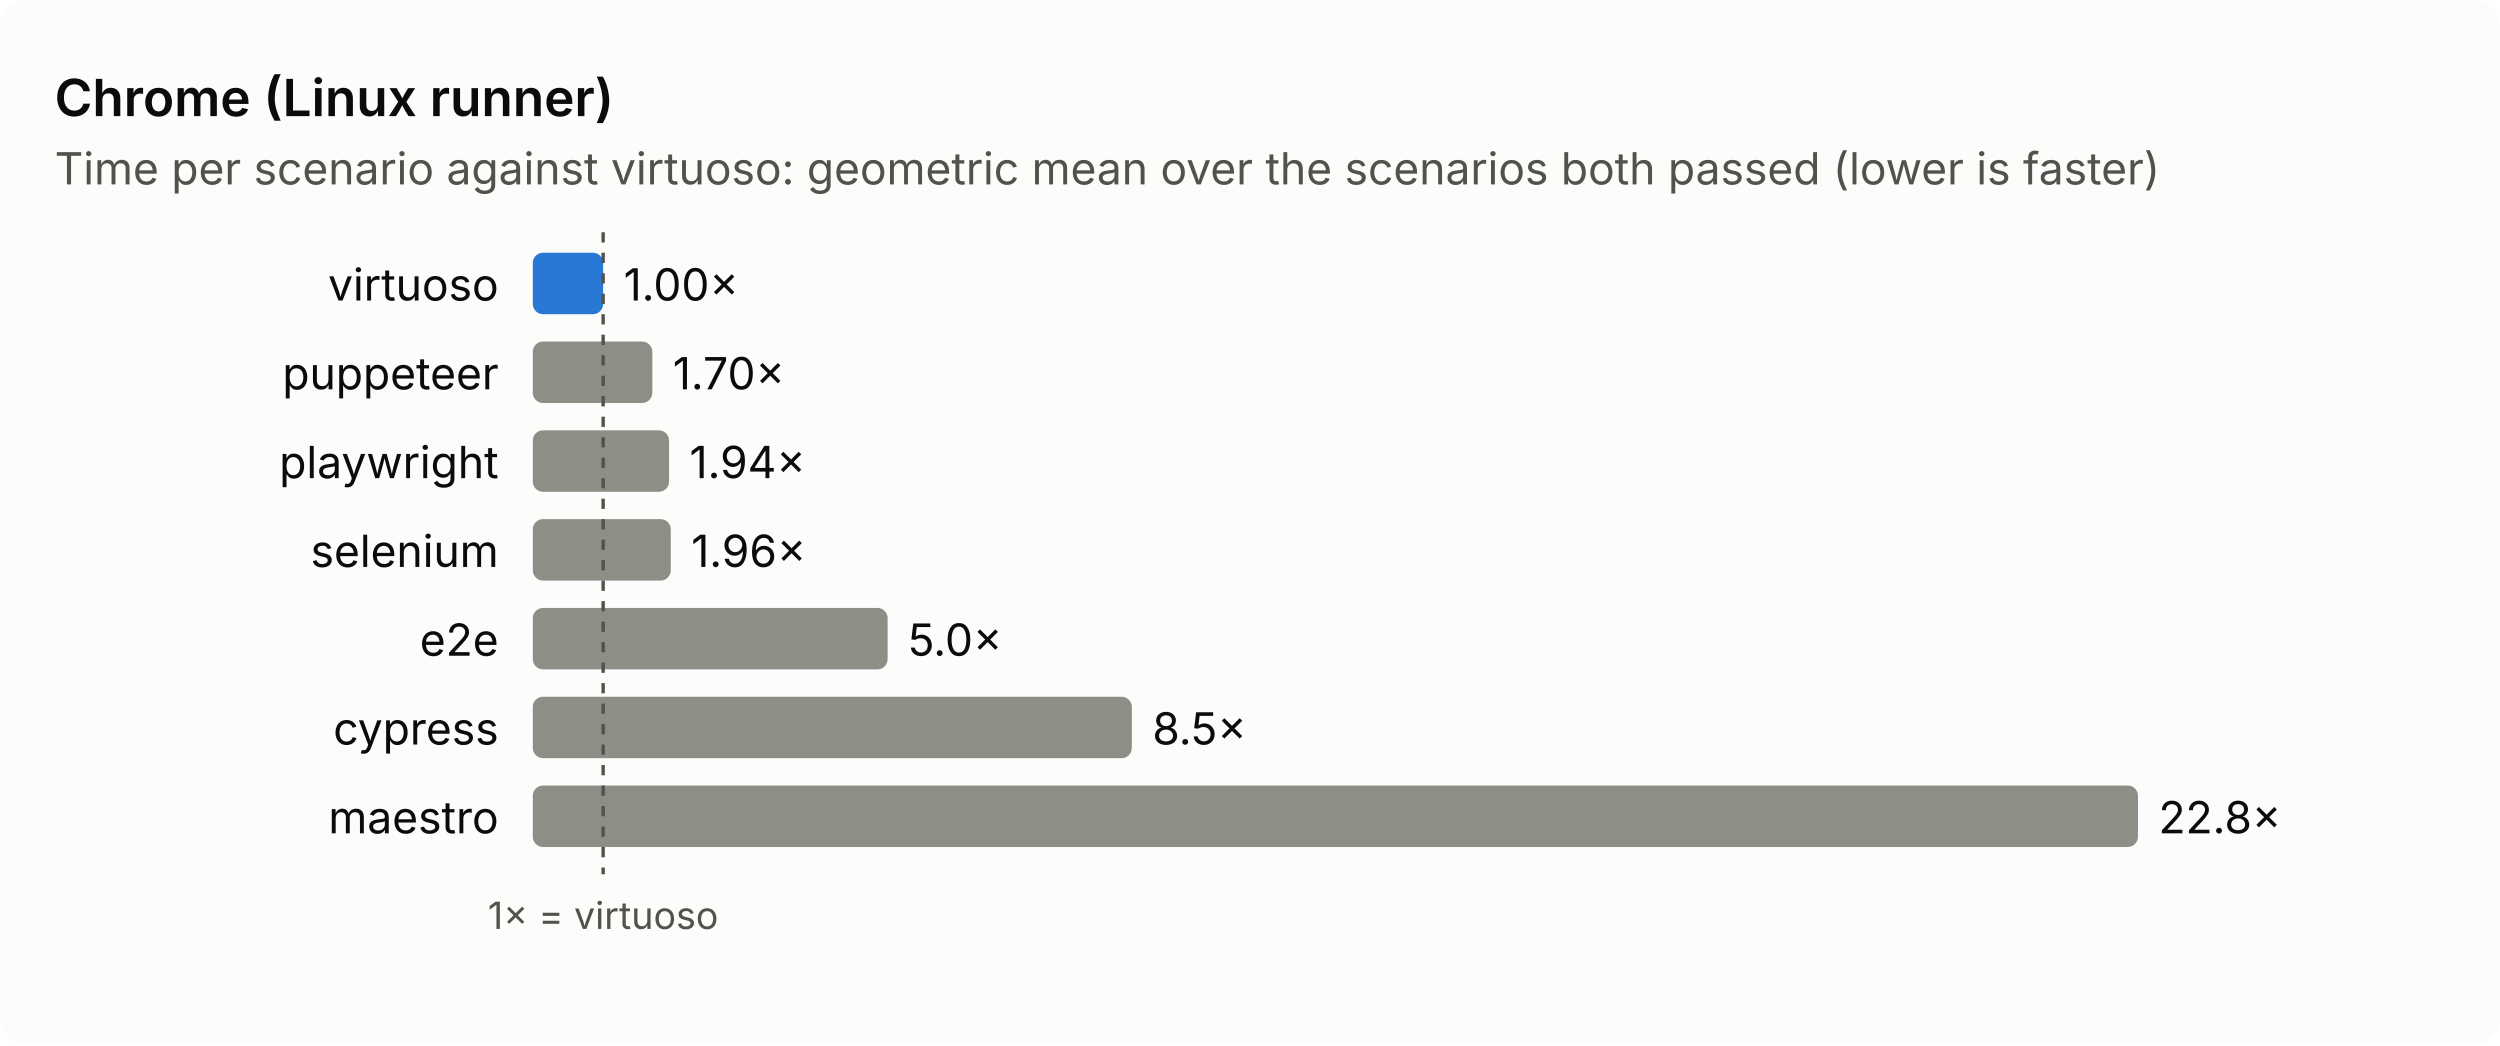
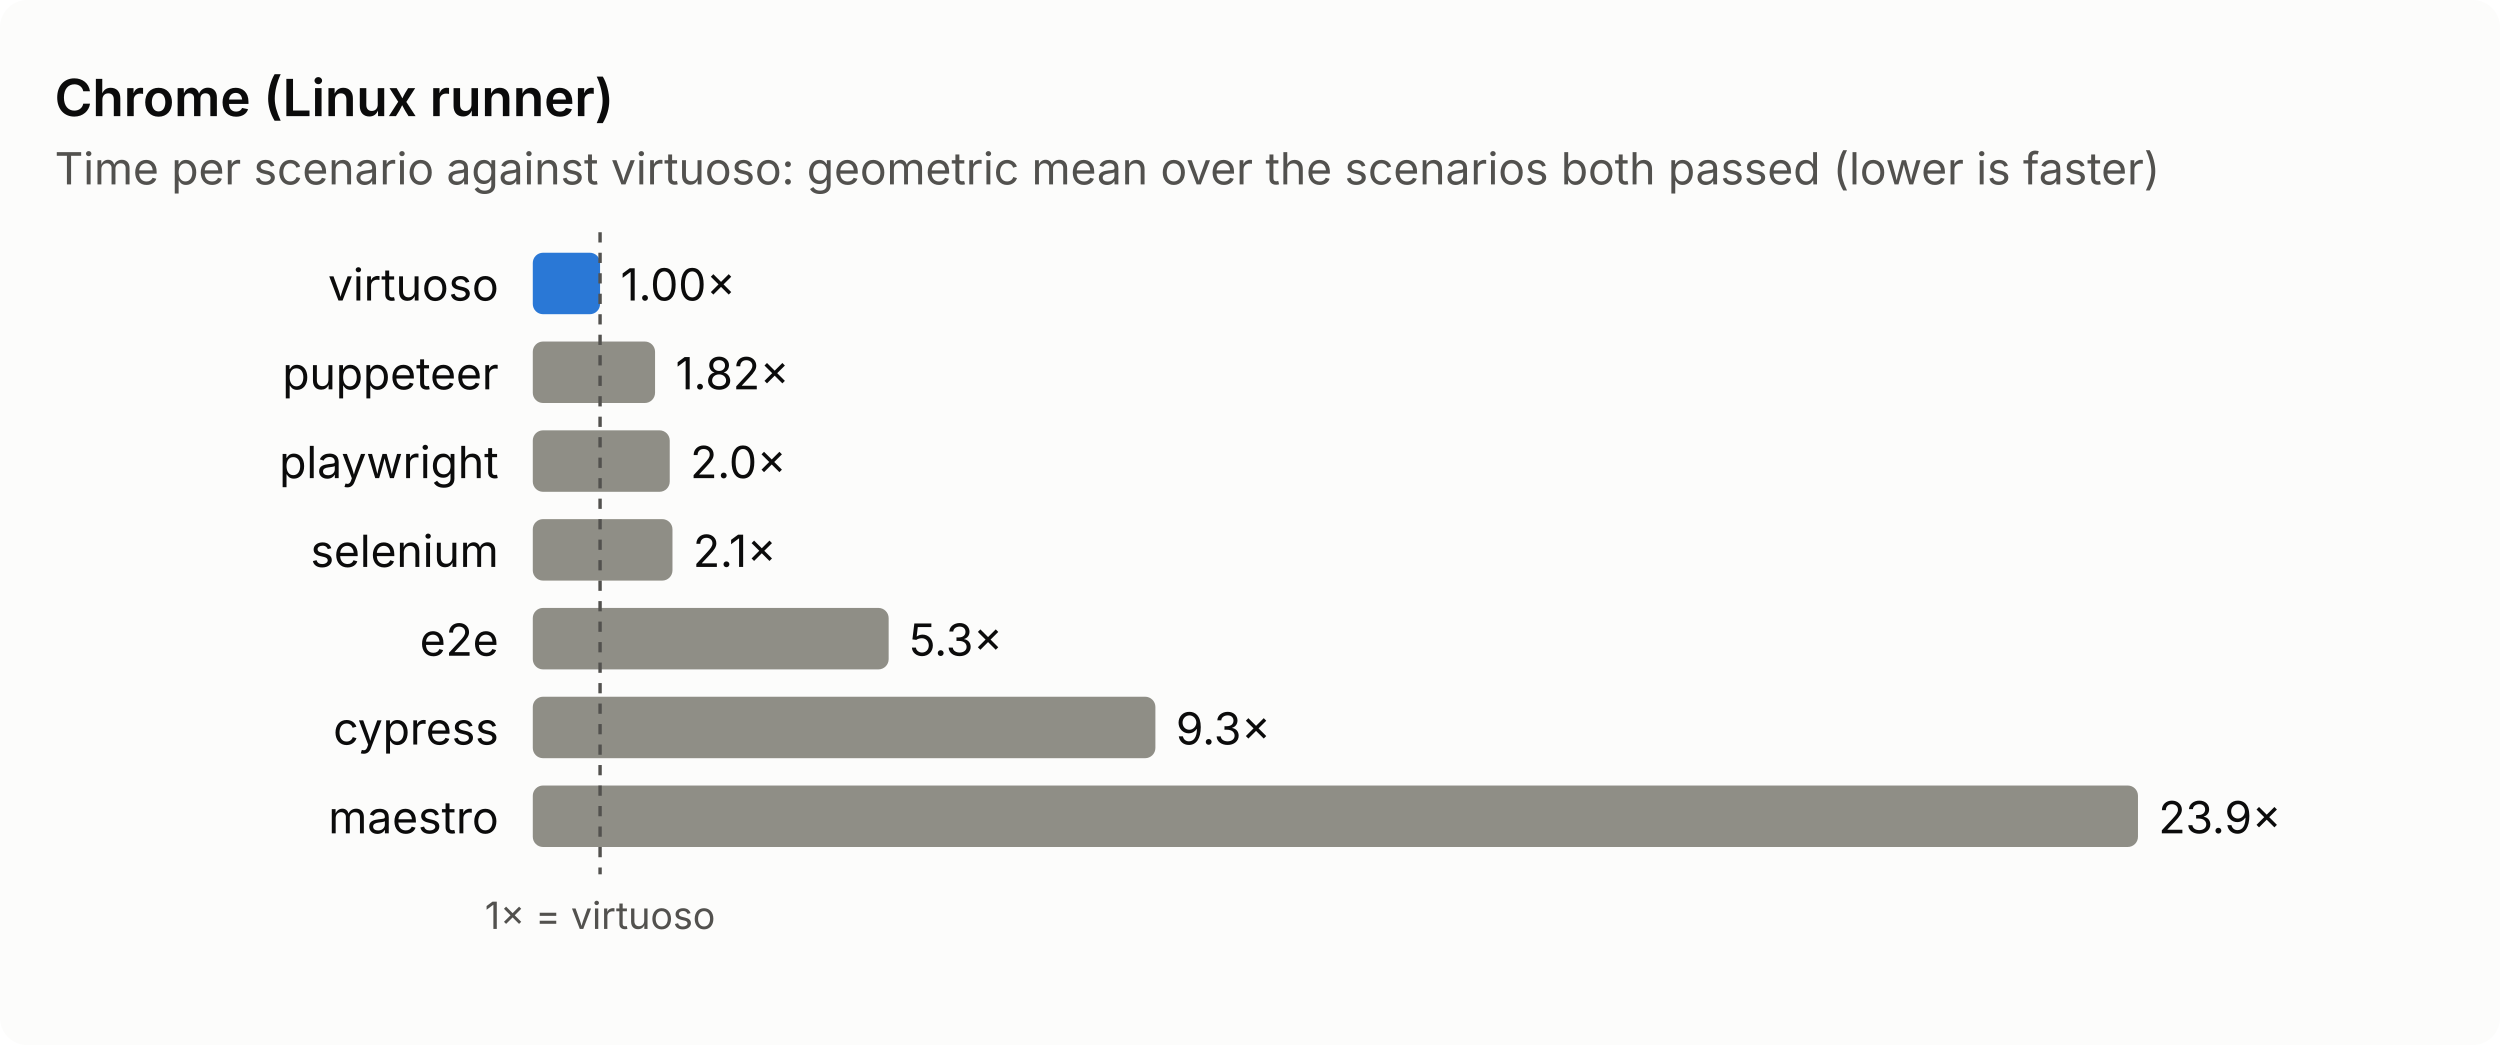
<svg xmlns="http://www.w3.org/2000/svg" viewBox="0 0 732 306" width="732" height="306" role="img" aria-label="Chrome (Linux runner): time per scenario against virtuoso">
  <style>text{font:13px system-ui,-apple-system,'Segoe UI',sans-serif;fill:#0b0b0b}.sub,.axis{fill:#52514e}.axis{font-size:11px}.title{font-size:15px;font-weight:600}.bg{fill:#fcfcfb}.bar{fill:#8f8e86}.base{fill:#2a78d6}.ref{stroke:#52514e;stroke-dasharray:3 3}@media (prefers-color-scheme: dark){.bg{fill:#1a1a19}text{fill:#f0efec}.sub,.axis{fill:#c3c2b7}.base{fill:#3987e5}.ref{stroke:#c3c2b7}}</style>
  <rect class="bg" width="732" height="306" rx="8" />
  <text class="title" x="16" y="34.0">Chrome (Linux runner)</text>
  <text class="sub" x="16" y="54.0">Time per scenario against virtuoso: geometric mean over the scenarios both passed (lower is faster)</text>
  <text x="146.0" y="88.0" text-anchor="end">virtuoso</text>
-   <rect class="bar base" x="156" y="74.0" width="20.6" height="18" rx="3" />
-   <text x="182.6" y="88.0">1.00×</text>
+   <rect class="bar base" x="156" y="74.0" width="19.7" height="18" rx="3" />
+   <text x="181.7" y="88.0">1.00×</text>
  <text x="146.0" y="114.0" text-anchor="end">puppeteer</text>
-   <rect class="bar" x="156" y="100.0" width="35.0" height="18" rx="3" />
-   <text x="197.0" y="114.0">1.70×</text>
+   <rect class="bar" x="156" y="100.0" width="35.8" height="18" rx="3" />
+   <text x="197.8" y="114.0">1.82×</text>
  <text x="146.0" y="140.0" text-anchor="end">playwright</text>
-   <rect class="bar" x="156" y="126.0" width="39.9" height="18" rx="3" />
-   <text x="201.9" y="140.0">1.94×</text>
+   <rect class="bar" x="156" y="126.0" width="40.1" height="18" rx="3" />
+   <text x="202.1" y="140.0">2.0×</text>
  <text x="146.0" y="166.0" text-anchor="end">selenium</text>
-   <rect class="bar" x="156" y="152.0" width="40.4" height="18" rx="3" />
-   <text x="202.4" y="166.0">1.96×</text>
+   <rect class="bar" x="156" y="152.0" width="40.9" height="18" rx="3" />
+   <text x="202.9" y="166.0">2.1×</text>
  <text x="146.0" y="192.0" text-anchor="end">e2e</text>
-   <rect class="bar" x="156" y="178.0" width="103.9" height="18" rx="3" />
-   <text x="265.9" y="192.0">5.0×</text>
+   <rect class="bar" x="156" y="178.0" width="104.2" height="18" rx="3" />
+   <text x="266.2" y="192.0">5.3×</text>
  <text x="146.0" y="218.0" text-anchor="end">cypress</text>
-   <rect class="bar" x="156" y="204.0" width="175.4" height="18" rx="3" />
-   <text x="337.4" y="218.0">8.5×</text>
+   <rect class="bar" x="156" y="204.0" width="182.3" height="18" rx="3" />
+   <text x="344.3" y="218.0">9.3×</text>
  <text x="146.0" y="244.0" text-anchor="end">maestro</text>
  <rect class="bar" x="156" y="230.0" width="470.0" height="18" rx="3" />
-   <text x="632.0" y="244.0">22.8×</text>
-   <line class="ref" x1="176.6" y1="68.0" x2="176.6" y2="256.0" />
-   <text class="axis" x="176.6" y="272.0" text-anchor="middle">1× = virtuoso</text>
+   <text x="632.0" y="244.0">23.9×</text>
+   <line class="ref" x1="175.7" y1="68.0" x2="175.7" y2="256.0" />
+   <text class="axis" x="175.7" y="272.0" text-anchor="middle">1× = virtuoso</text>
</svg>
